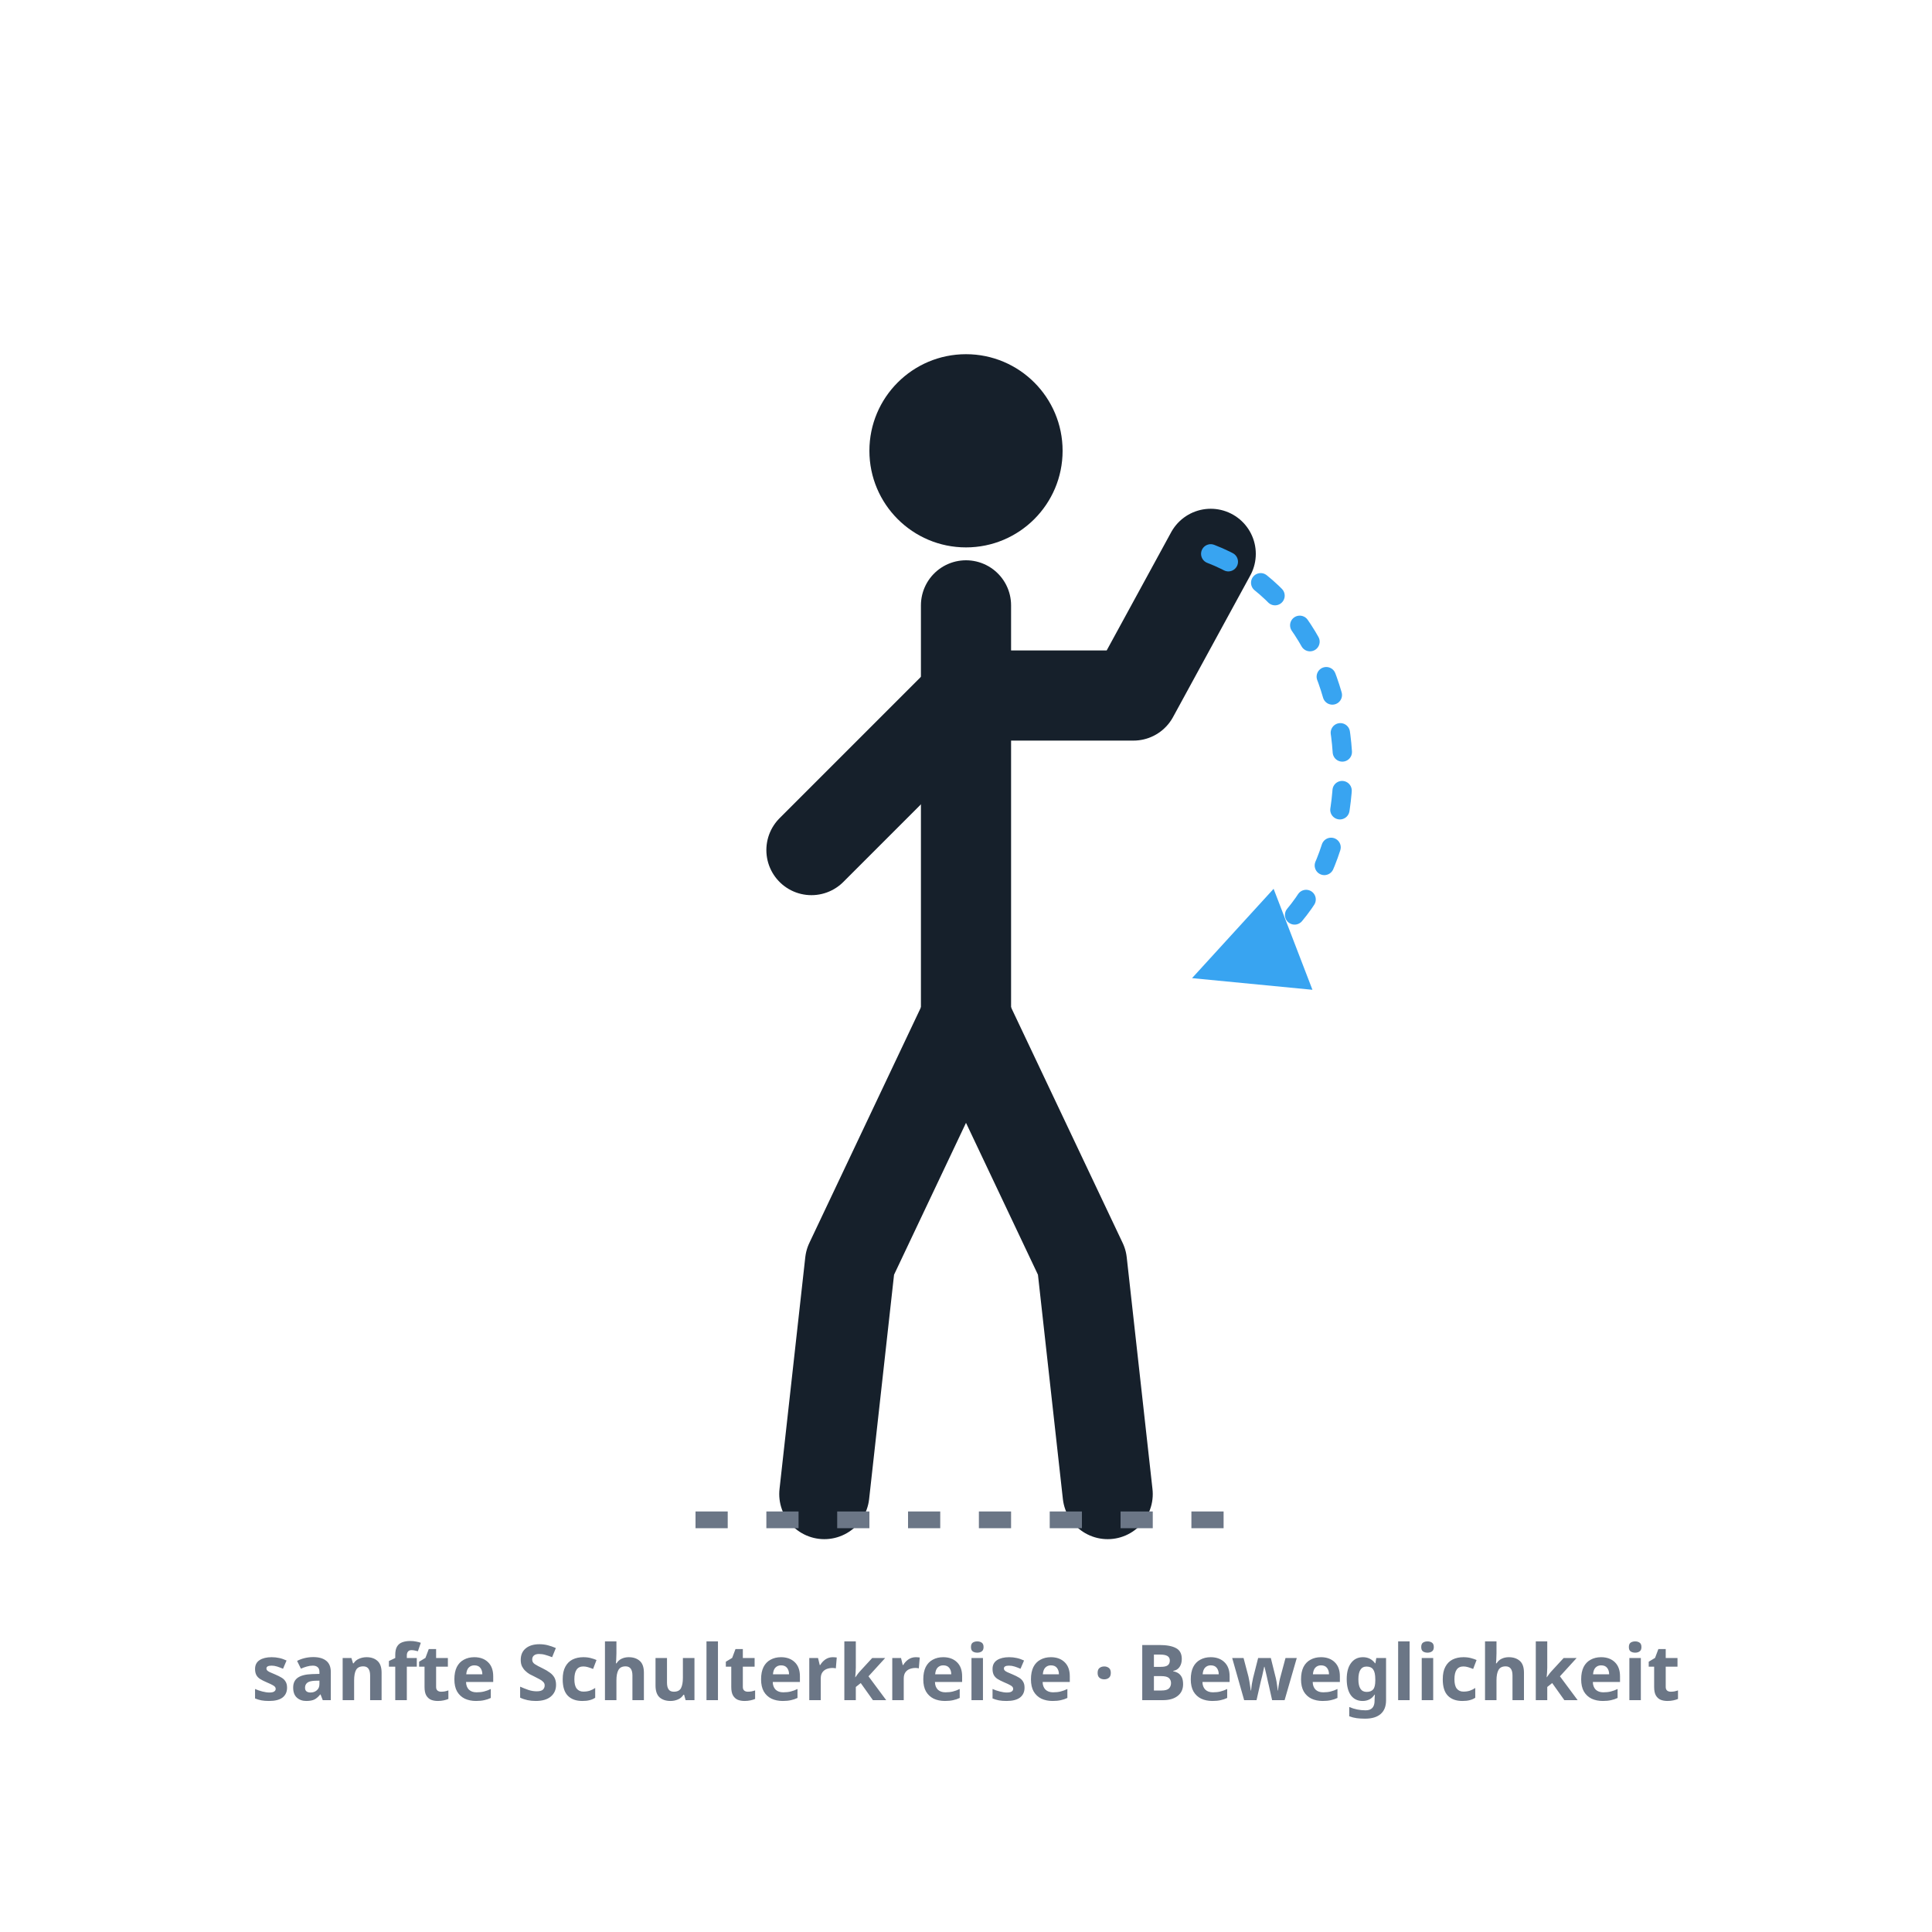
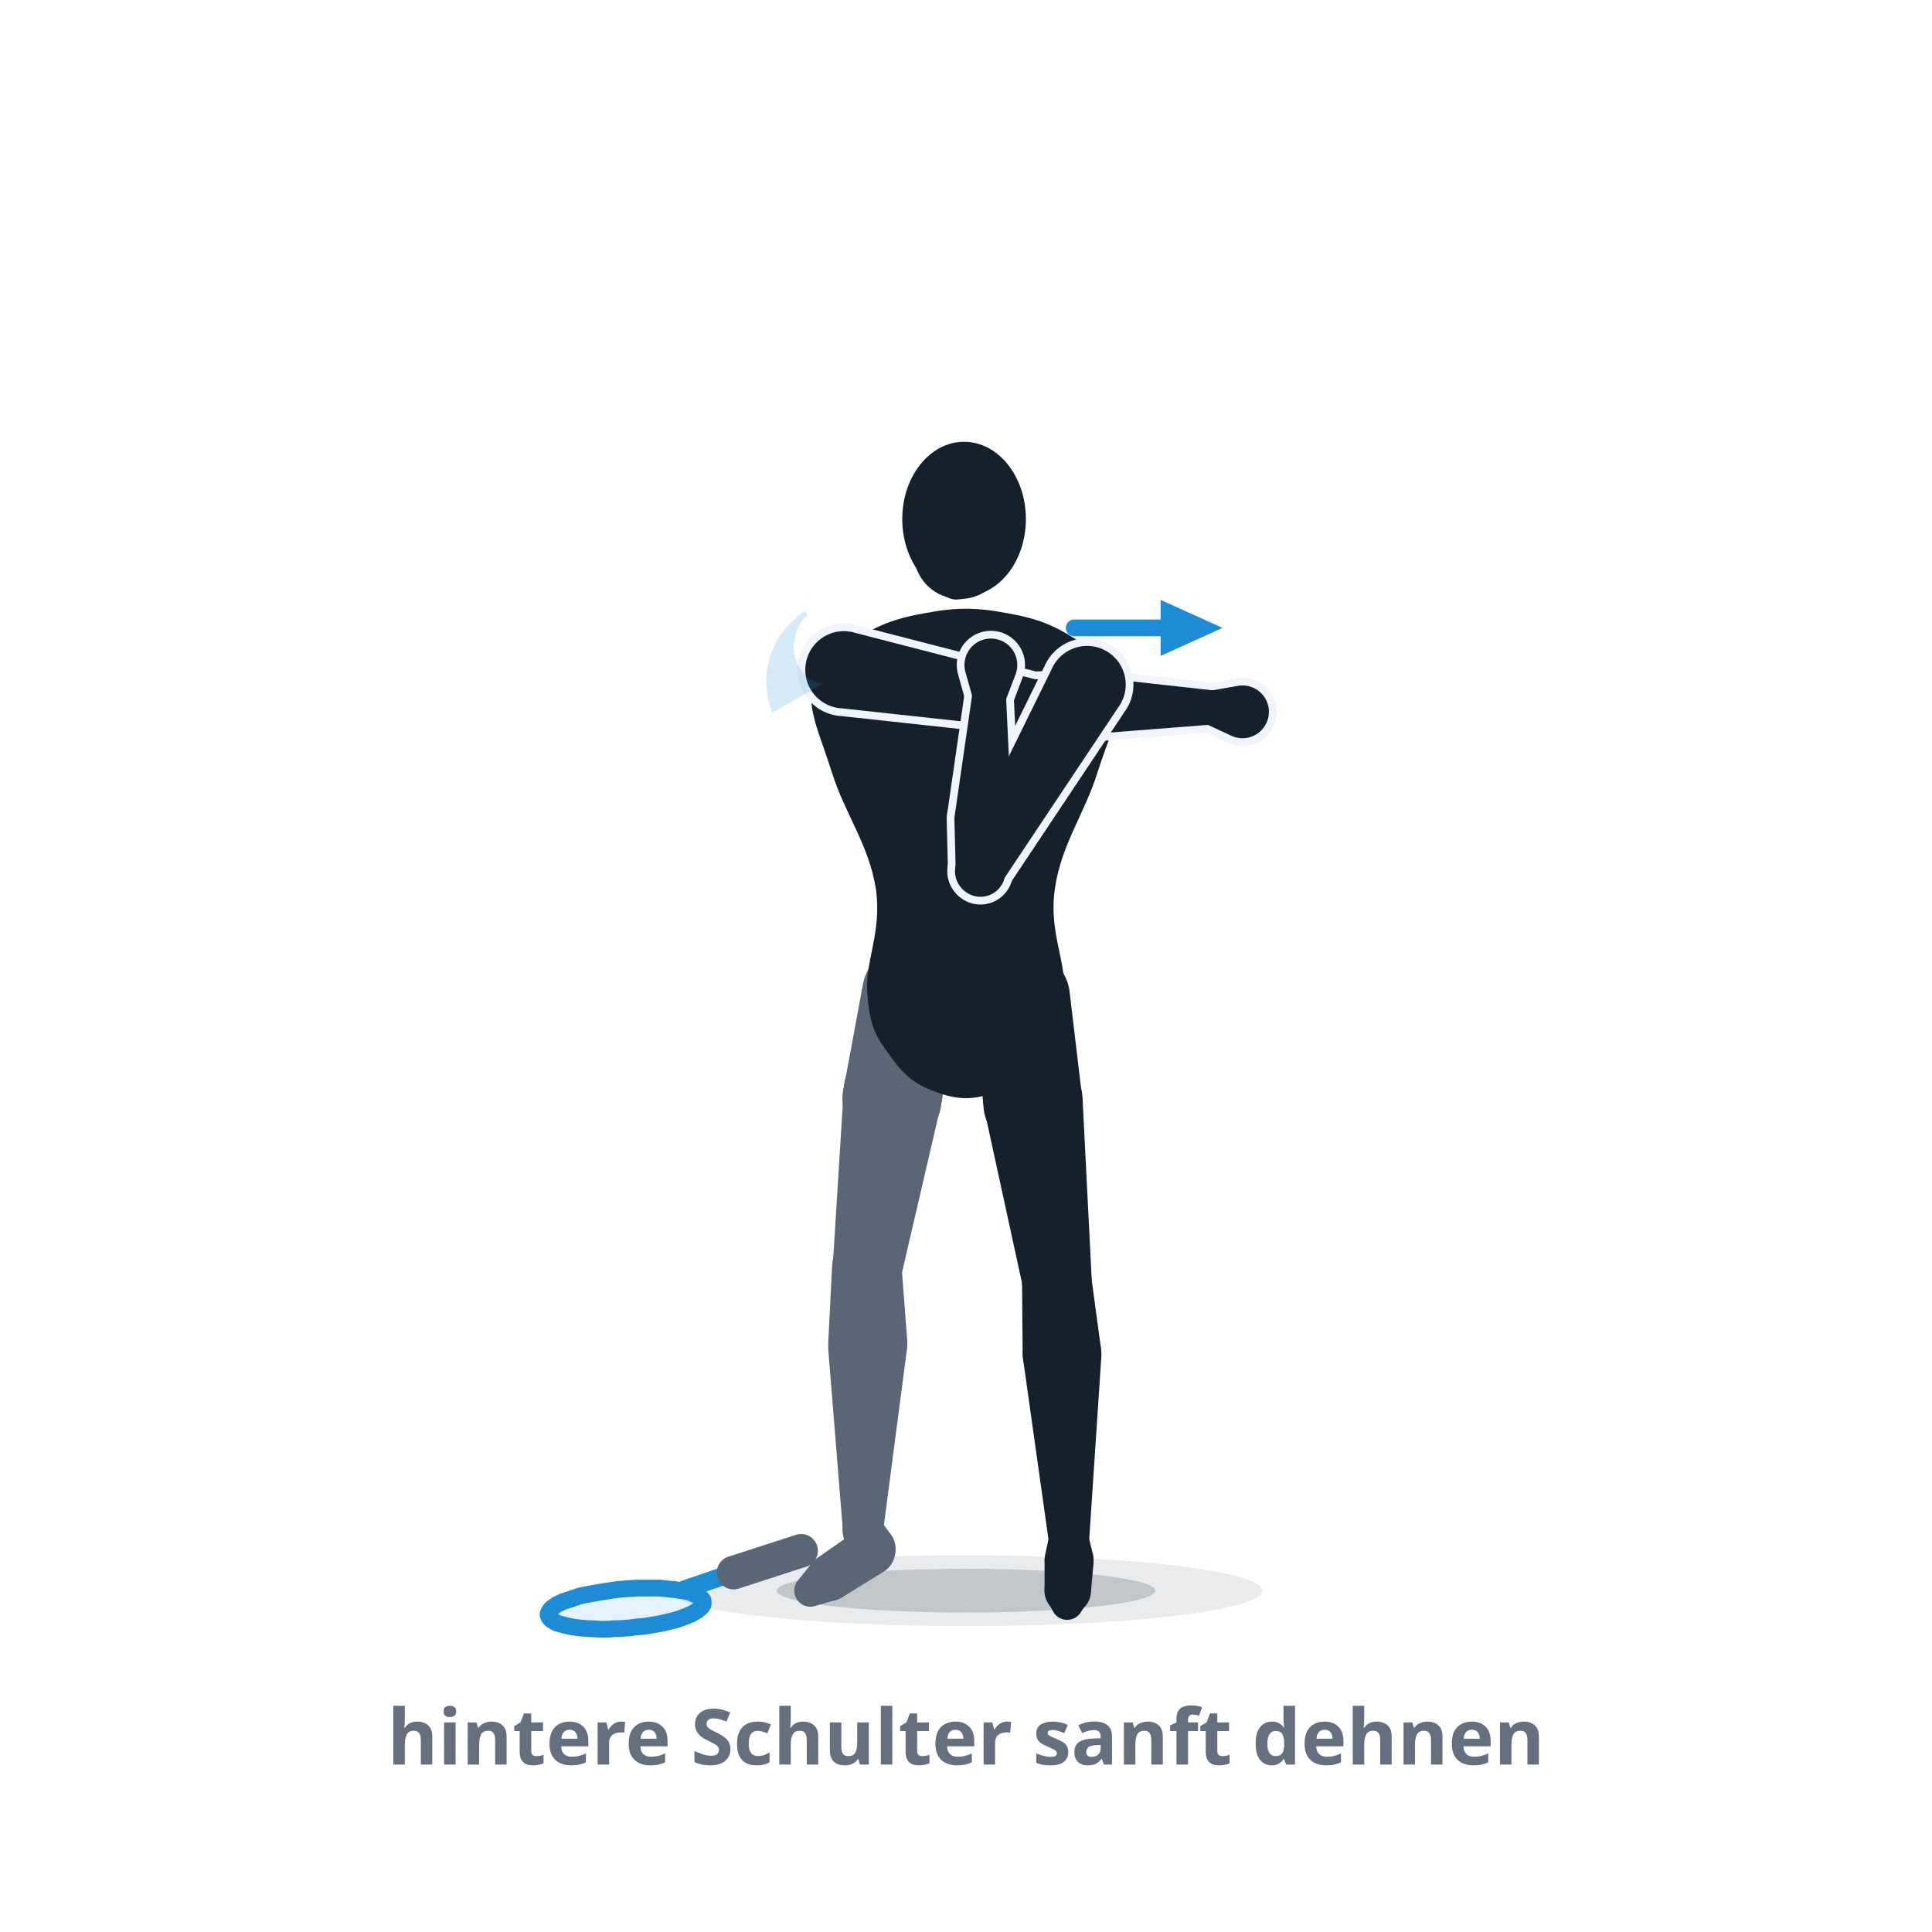
- <svg xmlns="http://www.w3.org/2000/svg" viewBox="0 0 300 300" role="img" aria-label="Beweglichkeit und die Schulter: eine sanfte Schulter- und Rumpfmobilisation, ein Arm kreist entlang eines gebogenen Bewegungsbogens über die Schulter, entspannte aufrechte Haltung.">
+ <svg xmlns="http://www.w3.org/2000/svg" viewBox="0 0 300 300" role="img" data-quelle="figuren" aria-label="Beweglichkeit und Schulter: nach dem Spiel, der Schläger liegt neben dem rechten Fuß. Die Spielerin führt den Schlagarm locker quer vor der Brust zur Gegenseite, die freie Hand fasst ihn knapp oberhalb des Ellbogens und zieht ihn sanft heran. Die Schultern bleiben tief, der Rumpf dreht nicht mit. Eine weiche Sichel an der Rückseite der rechten Schulter zeigt, wo es leicht ziehen darf.">
  <style>
-     .fig{fill:none;stroke:var(--tinte,#16202b);stroke-width:14;stroke-linecap:round;stroke-linejoin:round}
-     .kopf{fill:var(--tinte,#16202b)}
-     .kreis{fill:none;stroke:var(--primaer,#38a4f1);stroke-width:3;stroke-dasharray:3 6;stroke-linecap:round}
-     .boden{fill:none;stroke:var(--tinte-3,#6b7686);stroke-width:2.6;stroke-dasharray:5 6}
-     .mk{fill:var(--primaer,#38a4f1)}
-     .st{fill:var(--tinte-3,#6b7686);font:600 12px/1 system-ui,sans-serif;text-anchor:middle}
+     .s-k{fill:var(--tinte,#16202b)}
+     .s-f{fill:var(--tinte-2,#5a6675)}
+     .s-x{fill:var(--flaeche-2,#f1f5fb);stroke:var(--flaeche-2,#f1f5fb);stroke-width:2.4;stroke-linejoin:round}
+     .s-rf{fill:var(--primaer,#38a4f1);opacity:.14}
+     .s-rr{fill:none;stroke:var(--primaer-dunkel,#1e8bd6);stroke-width:2.6;stroke-linejoin:round}
+     .s-rh{fill:none;stroke:var(--primaer-dunkel,#1e8bd6);stroke-width:2.1;stroke-linecap:round;stroke-linejoin:round}
+     .s-rsch{fill:none;stroke:var(--primaer-dunkel,#1e8bd6);stroke-width:2.8;stroke-linecap:round}
+     .s-rg{fill:none;stroke:var(--tinte-2,#5a6675);stroke-width:5.2;stroke-linecap:round}
+     .s-sch{fill:var(--schatten-boden,#16202b2e)}
+     .s-schw{fill:var(--schatten-boden,#16202b2e);opacity:.5}
+     .s-spur{fill:var(--primaer-dunkel,#1e8bd6);opacity:.18}
+     .s-mk{fill:var(--primaer-dunkel,#1e8bd6)}
+     .s-rot{fill:none;stroke:var(--primaer-dunkel,#1e8bd6);stroke-width:2.6;stroke-linecap:round}
+     .st{fill:var(--tinte-3,#656f7e);font:600 12px/1 system-ui,sans-serif;text-anchor:middle}
  </style>
  <defs>
-     <marker id="m033" viewBox="0 0 10 10" markerWidth="7" markerHeight="7" refX="6.5" refY="5" orient="auto">
-       <path d="M1,1 L9,5 L1,9 Z" class="mk" />
+     <marker id="p033" viewBox="0 0 10 10" markerWidth="4.4" markerHeight="4.4" refX="5" refY="5" orient="auto">
+       <path d="M1,1.2 L9.4,5 L1,8.8 Z" class="s-mk" />
    </marker>
  </defs>
-   <circle class="kopf" cx="150" cy="70" r="15" />
-   <path class="fig" d="M150,94 L150,158" />
-   <path class="fig" d="M150,108 L126,132" />
-   <path class="fig" d="M150,108 L176,108 L188,86" />
-   <path class="fig" d="M150,158 L132,196 L128,232" />
-   <path class="fig" d="M150,158 L168,196 L172,232" />
-   <path class="kreis" d="M188,86 C 214,96 216,140 190,150" marker-end="url(#m033)" />
-   <line class="boden" x1="108" y1="236" x2="192" y2="236" />
-   <text class="st" x="150" y="264">sanfte Schulterkreise · Beweglichkeit</text>
+   <ellipse class="s-schw" cx="150" cy="247" rx="46" ry="5.5" />
+   <ellipse class="s-sch" cx="150" cy="247" rx="29.4" ry="3.4" />
+   <path class="s-rf" d="M88.7,252.6C89.1,252.7 89.6,252.7 90.1,252.8C90.6,252.8 91.2,252.9 91.7,252.9C92.3,252.9 92.9,253 93.5,253C94.1,253 94.7,253 95.3,252.9C95.9,252.9 96.6,252.9 97.2,252.8C97.8,252.8 98.4,252.7 99.1,252.6C99.7,252.6 100.3,252.5 100.9,252.4C101.5,252.3 102.1,252.2 102.6,252.1C103.2,252 103.8,251.8 104.3,251.7C104.8,251.6 105.3,251.4 105.7,251.3C106.1,251.1 106.6,251 106.9,250.8C107.3,250.7 107.6,250.5 107.9,250.3C108.2,250.2 108.4,250 108.6,249.8C108.8,249.7 109,249.5 109.1,249.3C109.2,249.2 109.2,249 109.2,248.9C109.2,248.7 109.2,248.5 109.1,248.4C109,248.2 108.8,248.1 108.6,248C108.4,247.8 108.2,247.7 107.9,247.6C107.6,247.5 107.3,247.3 106.9,247.2C106.5,247.1 106.1,247 105.7,247C105.2,246.9 104.8,246.8 104.2,246.8C103.7,246.7 103.2,246.7 102.6,246.6C102.1,246.6 101.5,246.6 100.9,246.6C100.3,246.6 99.7,246.6 99.1,246.6C98.4,246.6 97.8,246.7 97.2,246.7C96.5,246.8 95.9,246.8 95.3,246.9C94.7,247 94,247.1 93.4,247.2C92.9,247.3 92.3,247.4 91.7,247.5C91.1,247.6 90.6,247.7 90.1,247.8C89.6,248 89.1,248.1 88.7,248.3C88.2,248.4 87.8,248.6 87.4,248.7C87.1,248.9 86.7,249 86.4,249.2C86.2,249.4 85.9,249.5 85.7,249.7C85.5,249.9 85.4,250 85.3,250.2C85.2,250.4 85.1,250.5 85.1,250.7C85.1,250.9 85.2,251 85.3,251.2C85.4,251.3 85.5,251.5 85.7,251.6C85.9,251.7 86.2,251.9 86.4,252C86.7,252.1 87.1,252.2 87.4,252.3C87.8,252.4 88.2,252.5 88.7,252.6Z" />
+   <path class="s-rh" d="M101.8,246.5L106.3,246.8L108.6,247.7" />
+   <path class="s-rsch" d="M113.9,244.2L106.3,246.8" />
+   <path class="s-rr" d="M88.7,252.6C89.1,252.7 89.6,252.7 90.1,252.8C90.6,252.8 91.2,252.9 91.7,252.9C92.3,252.9 92.9,253 93.5,253C94.1,253 94.7,253 95.3,252.9C95.9,252.9 96.6,252.9 97.2,252.8C97.8,252.8 98.4,252.7 99.1,252.6C99.7,252.6 100.3,252.5 100.9,252.4C101.5,252.3 102.1,252.2 102.6,252.1C103.2,252 103.8,251.8 104.3,251.7C104.8,251.6 105.3,251.4 105.7,251.3C106.1,251.1 106.6,251 106.9,250.8C107.3,250.7 107.6,250.5 107.9,250.3C108.2,250.2 108.4,250 108.6,249.8C108.8,249.7 109,249.5 109.1,249.3C109.2,249.2 109.2,249 109.2,248.9C109.2,248.7 109.2,248.5 109.1,248.4C109,248.2 108.8,248.1 108.6,248C108.4,247.8 108.2,247.7 107.9,247.6C107.6,247.5 107.3,247.3 106.9,247.2C106.5,247.1 106.1,247 105.7,247C105.2,246.9 104.8,246.8 104.2,246.8C103.7,246.7 103.2,246.7 102.6,246.6C102.1,246.6 101.5,246.6 100.9,246.6C100.3,246.6 99.7,246.6 99.1,246.6C98.4,246.6 97.8,246.7 97.2,246.7C96.5,246.8 95.9,246.8 95.3,246.9C94.7,247 94,247.1 93.4,247.2C92.9,247.3 92.3,247.4 91.7,247.5C91.1,247.6 90.6,247.7 90.1,247.8C89.6,248 89.1,248.1 88.7,248.3C88.2,248.4 87.8,248.6 87.4,248.7C87.1,248.9 86.7,249 86.4,249.2C86.2,249.4 85.9,249.5 85.7,249.7C85.5,249.9 85.4,250 85.3,250.2C85.2,250.4 85.1,250.5 85.1,250.7C85.1,250.9 85.2,251 85.3,251.2C85.4,251.3 85.5,251.5 85.7,251.6C85.9,251.7 86.2,251.9 86.4,252C86.7,252.1 87.1,252.2 87.4,252.3C87.8,252.4 88.2,252.5 88.7,252.6Z" />
+   <path class="s-rg" d="M124.4,240.8L113.9,244.2" />
+   <g class="s-f">
+     <path d="M134,152.8L131.1,168.5A7.7,7.7 0 1 0 146.2,171L148.6,155.2A7.4,7.4 0 0 0 134,152.8Z" />
+     <path d="M131,169.4L129.3,196.7A5.4,5.4 0 0 0 139.9,198.3L146.1,171.6A7.7,7.7 0 1 0 131,169.4Z" />
+     <path d="M129.2,196.8L128.6,208.6A6.1,6.1 0 1 0 140.9,208.5L140,196.7A5.4,5.4 0 0 0 129.2,196.8Z" />
+     <path d="M128.6,209.4L130.9,237.9A3.1,3.1 0 0 0 137.1,238L140.8,209.7A6.1,6.1 0 1 0 128.6,209.4Z" />
+     <path d="M130.9,238.2L131.6,241.5A3.8,3.8 0 1 0 138.5,238.5L136.5,235.8A3.1,3.1 0 0 0 130.9,238.2Z" />
+     <path d="M133.1,237.6L126.8,242A3.6,3.6 0 0 0 130.8,248L137.3,244A3.8,3.8 0 1 0 133.1,237.6Z" />
+     <path d="M126.1,242.7L123.9,245.4A2.5,2.5 0 0 0 126.5,249.4L129.9,248.4A3.6,3.6 0 1 0 126.1,242.7Z" />
+   </g>
+   <g class="s-k">
+     <path d="M156.3,95.2C161,96 163.7,97.1 167.1,99.3C170.6,101.5 173.1,102.1 173.7,106.2C174.4,110.4 172.4,113.7 170.4,120C168.4,126.4 164.8,131.1 163.8,138C162.8,144.9 165.7,149.3 165.2,154.5C164.8,159.8 163.8,161.2 161.6,164.2C159.4,167.3 157.5,168.6 154.3,169.7C151.1,170.8 148.9,170.8 145.7,169.7C142.5,168.6 140.6,167.3 138.4,164.2C136.2,161.2 135.1,159.8 134.7,154.5C134.2,149.3 137,144.9 136,138C134.9,131.1 131.2,126.4 129.2,120C127.2,113.7 125.4,110.4 126.1,106.2C126.8,102.1 129.3,101.5 132.8,99.3C136.3,97.1 139,96 143.7,95.2C148.4,94.3 151.6,94.3 156.3,95.2Z" />
+     <path d="M151.3,155.7L152.7,171.7A7.7,7.7 0 1 0 168,170.1L166.1,154.1A7.4,7.4 0 0 0 151.3,155.7Z" />
+     <path d="M152.9,172.6L158.8,199.7A5.4,5.4 0 0 0 169.5,198.3L168.1,170.6A7.7,7.7 0 1 0 152.9,172.6Z" />
+     <path d="M158.7,198.7L158.8,210.5A6.1,6.1 0 1 0 171,209.7L169.4,197.9A5.4,5.4 0 0 0 158.7,198.7Z" />
+     <path d="M158.9,211.3L162.9,239.7A3.1,3.1 0 0 0 169.1,239.5L171,210.9A6.1,6.1 0 1 0 158.9,211.3Z" />
+     <path d="M162.9,238.6L162.3,241.4A3.8,3.8 0 1 0 169.7,241.3L169,238.5A3.1,3.1 0 0 0 162.9,238.6Z" />
+     <path d="M162.2,242.3L162.2,246.9A3.6,3.6 0 0 0 169.4,247.2L169.8,242.7A3.8,3.8 0 1 0 162.2,242.3Z" />
+     <path d="M162.6,248.5L163.5,250.2A2.5,2.5 0 0 0 167.8,250.4L168.8,248.8A3.6,3.6 0 1 0 162.6,248.5Z" />
+   </g>
+   <g class="s-k">
+     <ellipse cx="149.7" cy="80.6" rx="9.6" ry="12" transform="rotate(0 149.7 80.6)" />
+     <path d="M146.4,92.5L147.2,92.8A3.1,3.1 0 0 0 148.6,93.1L149.5,93A7.2,7.2 0 1 0 146.4,92.5Z" />
+   </g>
+   <g class="s-x">
+     <path d="M130.8,110L160.2,113.2A3.8,3.8 0 0 0 161.6,105.7L132.9,98.3A6,6 0 1 0 130.8,110Z" />
+     <path d="M160.3,113.2L168.5,113.9A4.4,4.4 0 1 0 168.6,105.1L160.4,105.5A3.8,3.8 0 0 0 160.3,113.2Z" />
+     <path d="M169.2,114L188.3,112.5A2.6,2.6 0 0 0 188.4,107.2L169.4,105.1A4.4,4.4 0 1 0 169.2,114Z" />
+     <path d="M187,112.3L191.1,114.2A4.1,4.1 0 1 0 192.2,106.5L187.7,107.3A2.6,2.6 0 0 0 187,112.3Z" />
+   </g>
+   <g class="s-k">
+     <path d="M130.8,110L160.2,113.2A3.8,3.8 0 0 0 161.6,105.7L132.9,98.3A6,6 0 1 0 130.8,110Z" />
+     <path d="M160.3,113.2L168.5,113.9A4.4,4.4 0 1 0 168.6,105.1L160.4,105.5A3.8,3.8 0 0 0 160.3,113.2Z" />
+     <path d="M169.2,114L188.3,112.5A2.6,2.6 0 0 0 188.4,107.2L169.4,105.1A4.4,4.4 0 1 0 169.2,114Z" />
+   </g>
+   <g class="s-k">
+     <path d="M187,112.3L191.1,114.2A4.1,4.1 0 1 0 192.2,106.5L187.7,107.3A2.6,2.6 0 0 0 187,112.3Z" />
+   </g>
+   <g class="s-x">
+     <path d="M163.6,103.3L148.8,133.4A3.8,3.8 0 0 0 155.4,137.2L174,109.3A6,6 0 1 0 163.6,103.3Z" />
+     <path d="M156.1,135.6L157.1,127.5A4.4,4.4 0 1 0 148.2,127.1L148.4,135.2A3.8,3.8 0 0 0 156.1,135.6Z" />
+     <path d="M157.1,126.8L156.2,107.8A2.6,2.6 0 0 0 151,107.6L148.3,126.3A4.4,4.4 0 1 0 157.1,126.8Z" />
+     <path d="M156.1,108.9L157.7,104.7A4.1,4.1 0 1 0 149.9,104.3L151.1,108.6A2.6,2.6 0 0 0 156.1,108.9Z" />
+   </g>
+   <g class="s-k">
+     <path d="M163.6,103.3L148.8,133.4A3.8,3.8 0 0 0 155.4,137.2L174,109.3A6,6 0 1 0 163.6,103.3Z" />
+     <path d="M156.1,135.6L157.1,127.5A4.4,4.4 0 1 0 148.2,127.1L148.4,135.2A3.8,3.8 0 0 0 156.1,135.6Z" />
+     <path d="M157.1,126.8L156.2,107.8A2.6,2.6 0 0 0 151,107.6L148.3,126.3A4.4,4.4 0 1 0 157.1,126.8Z" />
+   </g>
+   <g class="s-k">
+     <path d="M156.1,108.9L157.7,104.7A4.1,4.1 0 1 0 149.9,104.3L151.1,108.6A2.6,2.6 0 0 0 156.1,108.9Z" />
+   </g>
+   <path class="s-spur" d="M125,94.9L124.5,95.2L124,95.6L123.6,96L123.1,96.4L122.7,96.8L122.3,97.2L121.9,97.7L121.5,98.2L121.1,98.7L120.8,99.2L120.5,99.7L120.2,100.3L120,100.9L119.7,101.5L119.5,102.1L119.4,102.7L119.2,103.3L119.1,104L119,104.6L119,105.3L119,106L119,106.7L119.1,107.3L119.2,108L119.3,108.7L119.5,109.4L119.7,110L119.9,110.7L127.7,106.2L127.4,106.1L127,106L126.6,105.9L126.2,105.7L125.9,105.5L125.5,105.3L125.2,105L124.9,104.7L124.6,104.4L124.3,104L124.1,103.6L123.8,103.2L123.7,102.8L123.5,102.3L123.4,101.8L123.3,101.3L123.3,100.8L123.2,100.3L123.3,99.8L123.4,99.3L123.5,98.8L123.6,98.2L123.8,97.7L124.1,97.2L124.3,96.8L124.6,96.3L125,95.9L125.4,95.5Z" />
+   <path class="s-rot" d="M166.8,97.5 L184.8,97.5" marker-end="url(#p033)" />
+   <text class="st" x="150" y="274">hintere Schulter sanft dehnen</text>
</svg>
